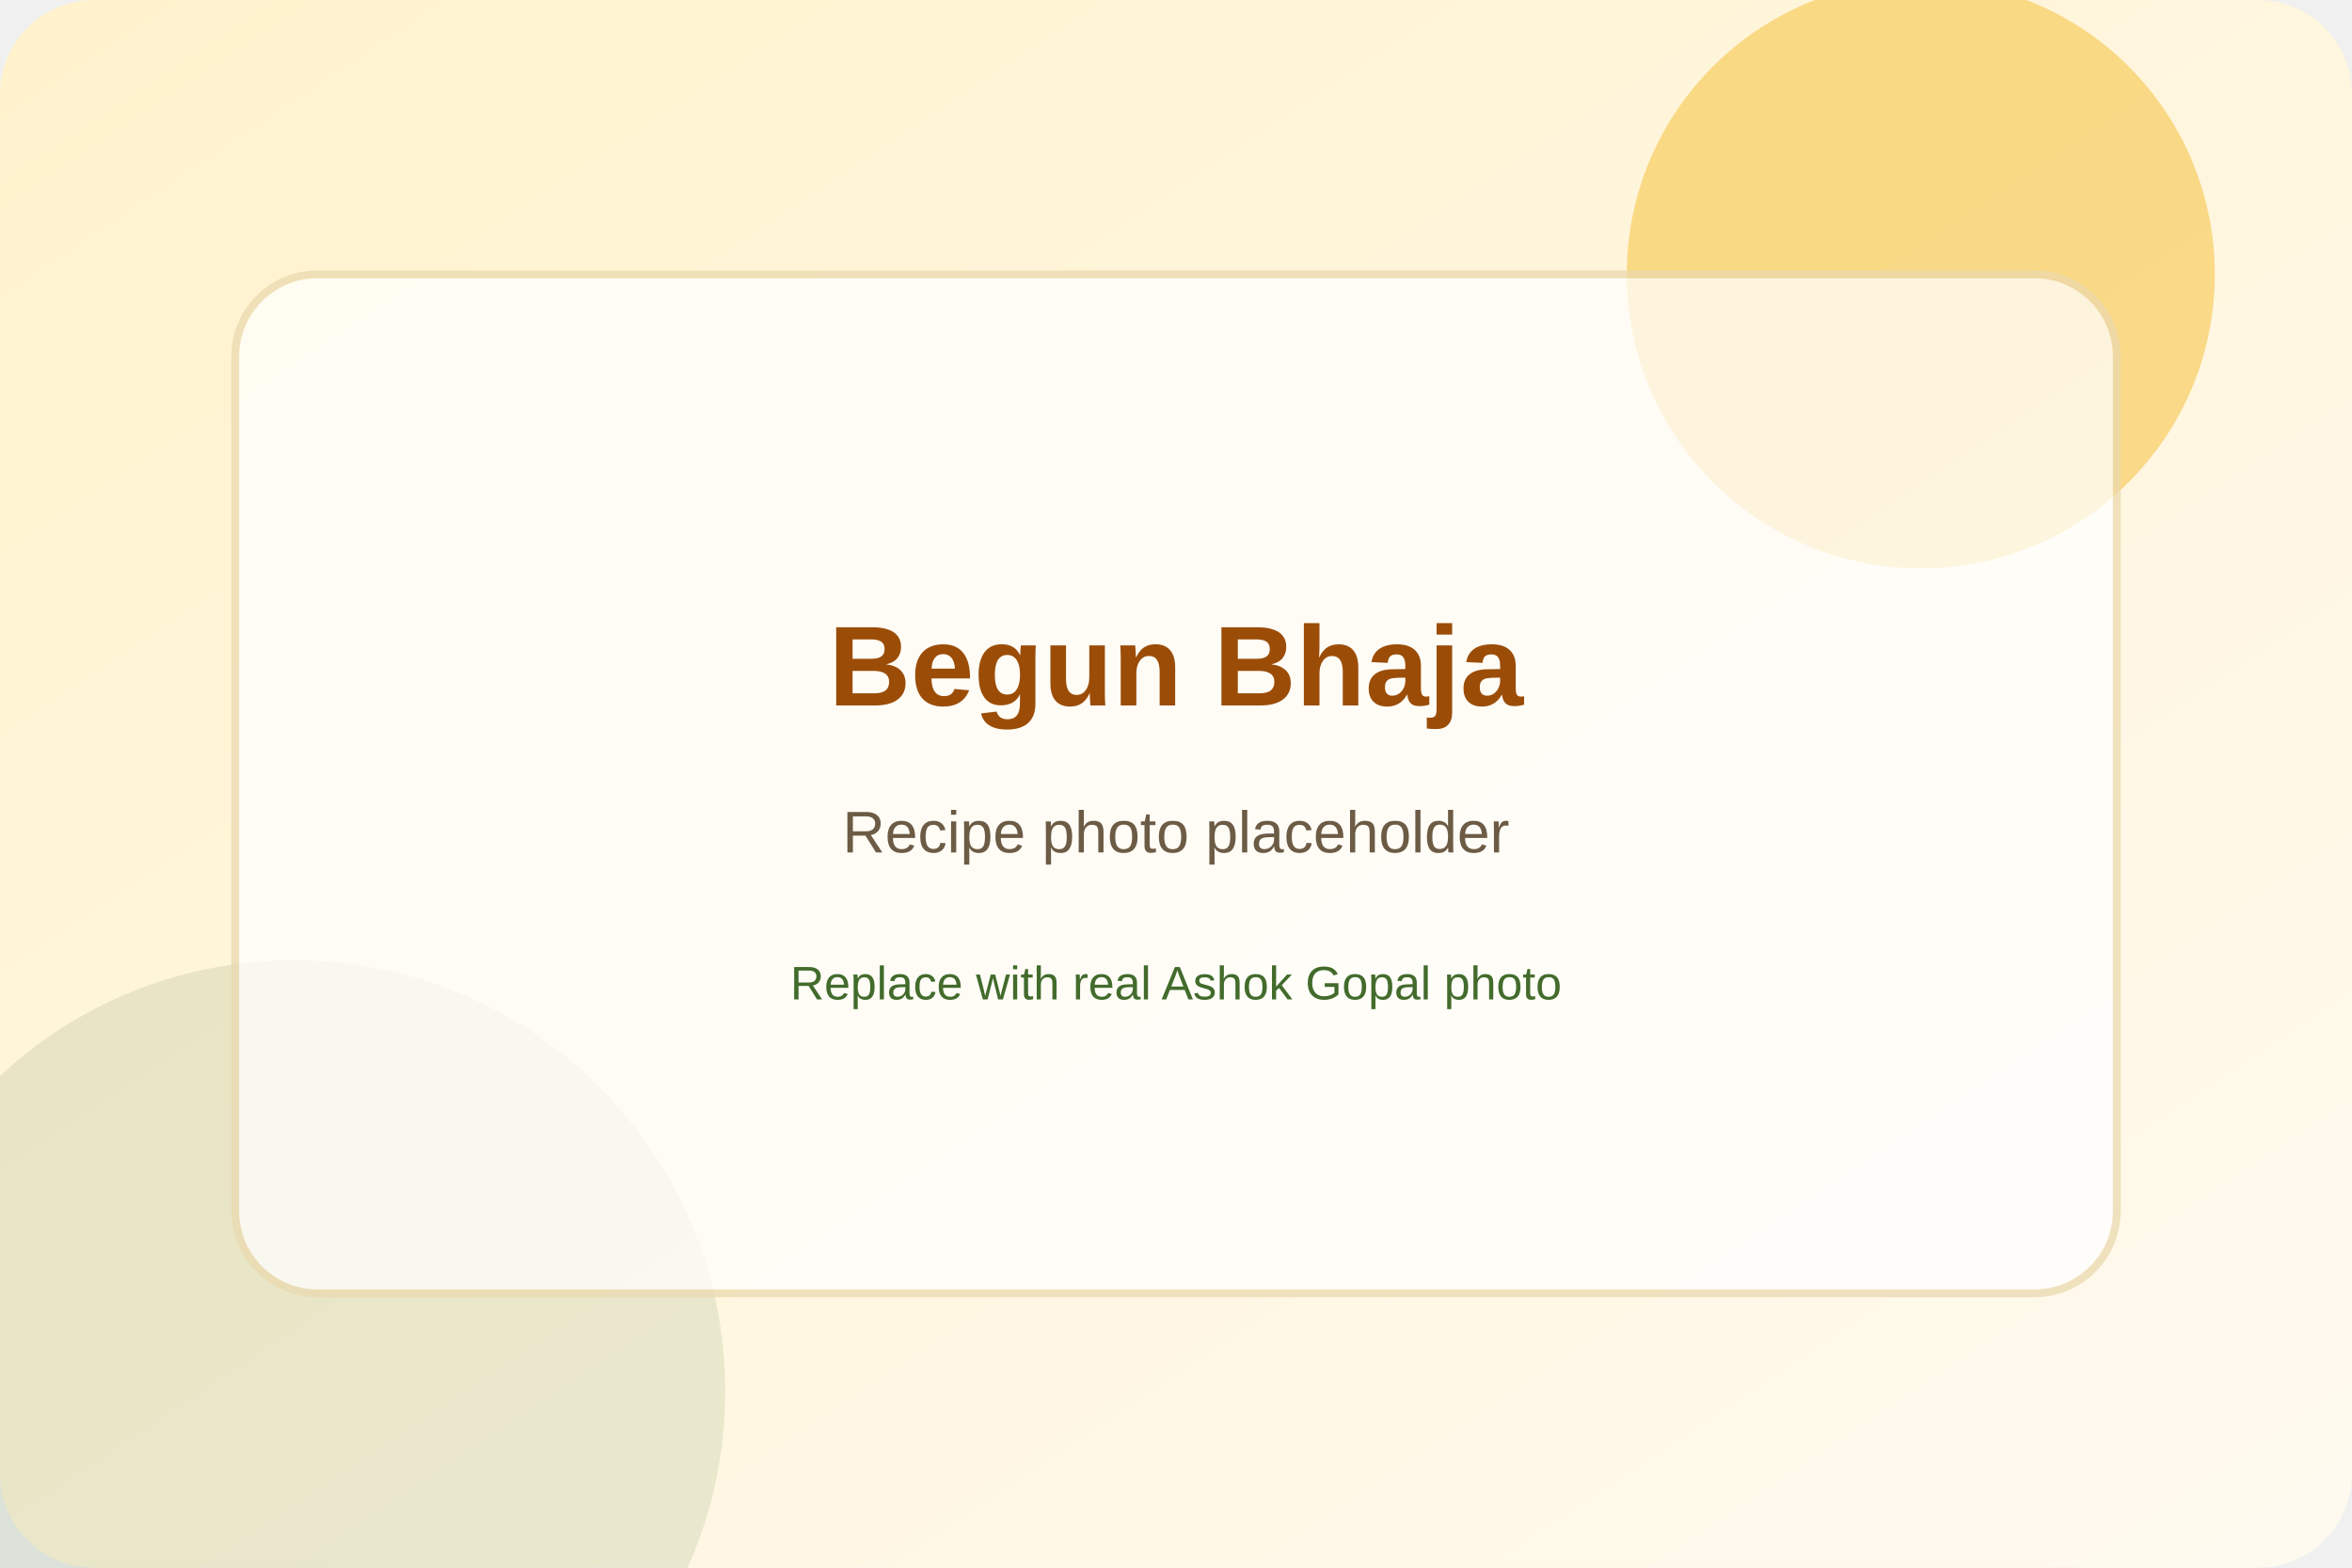
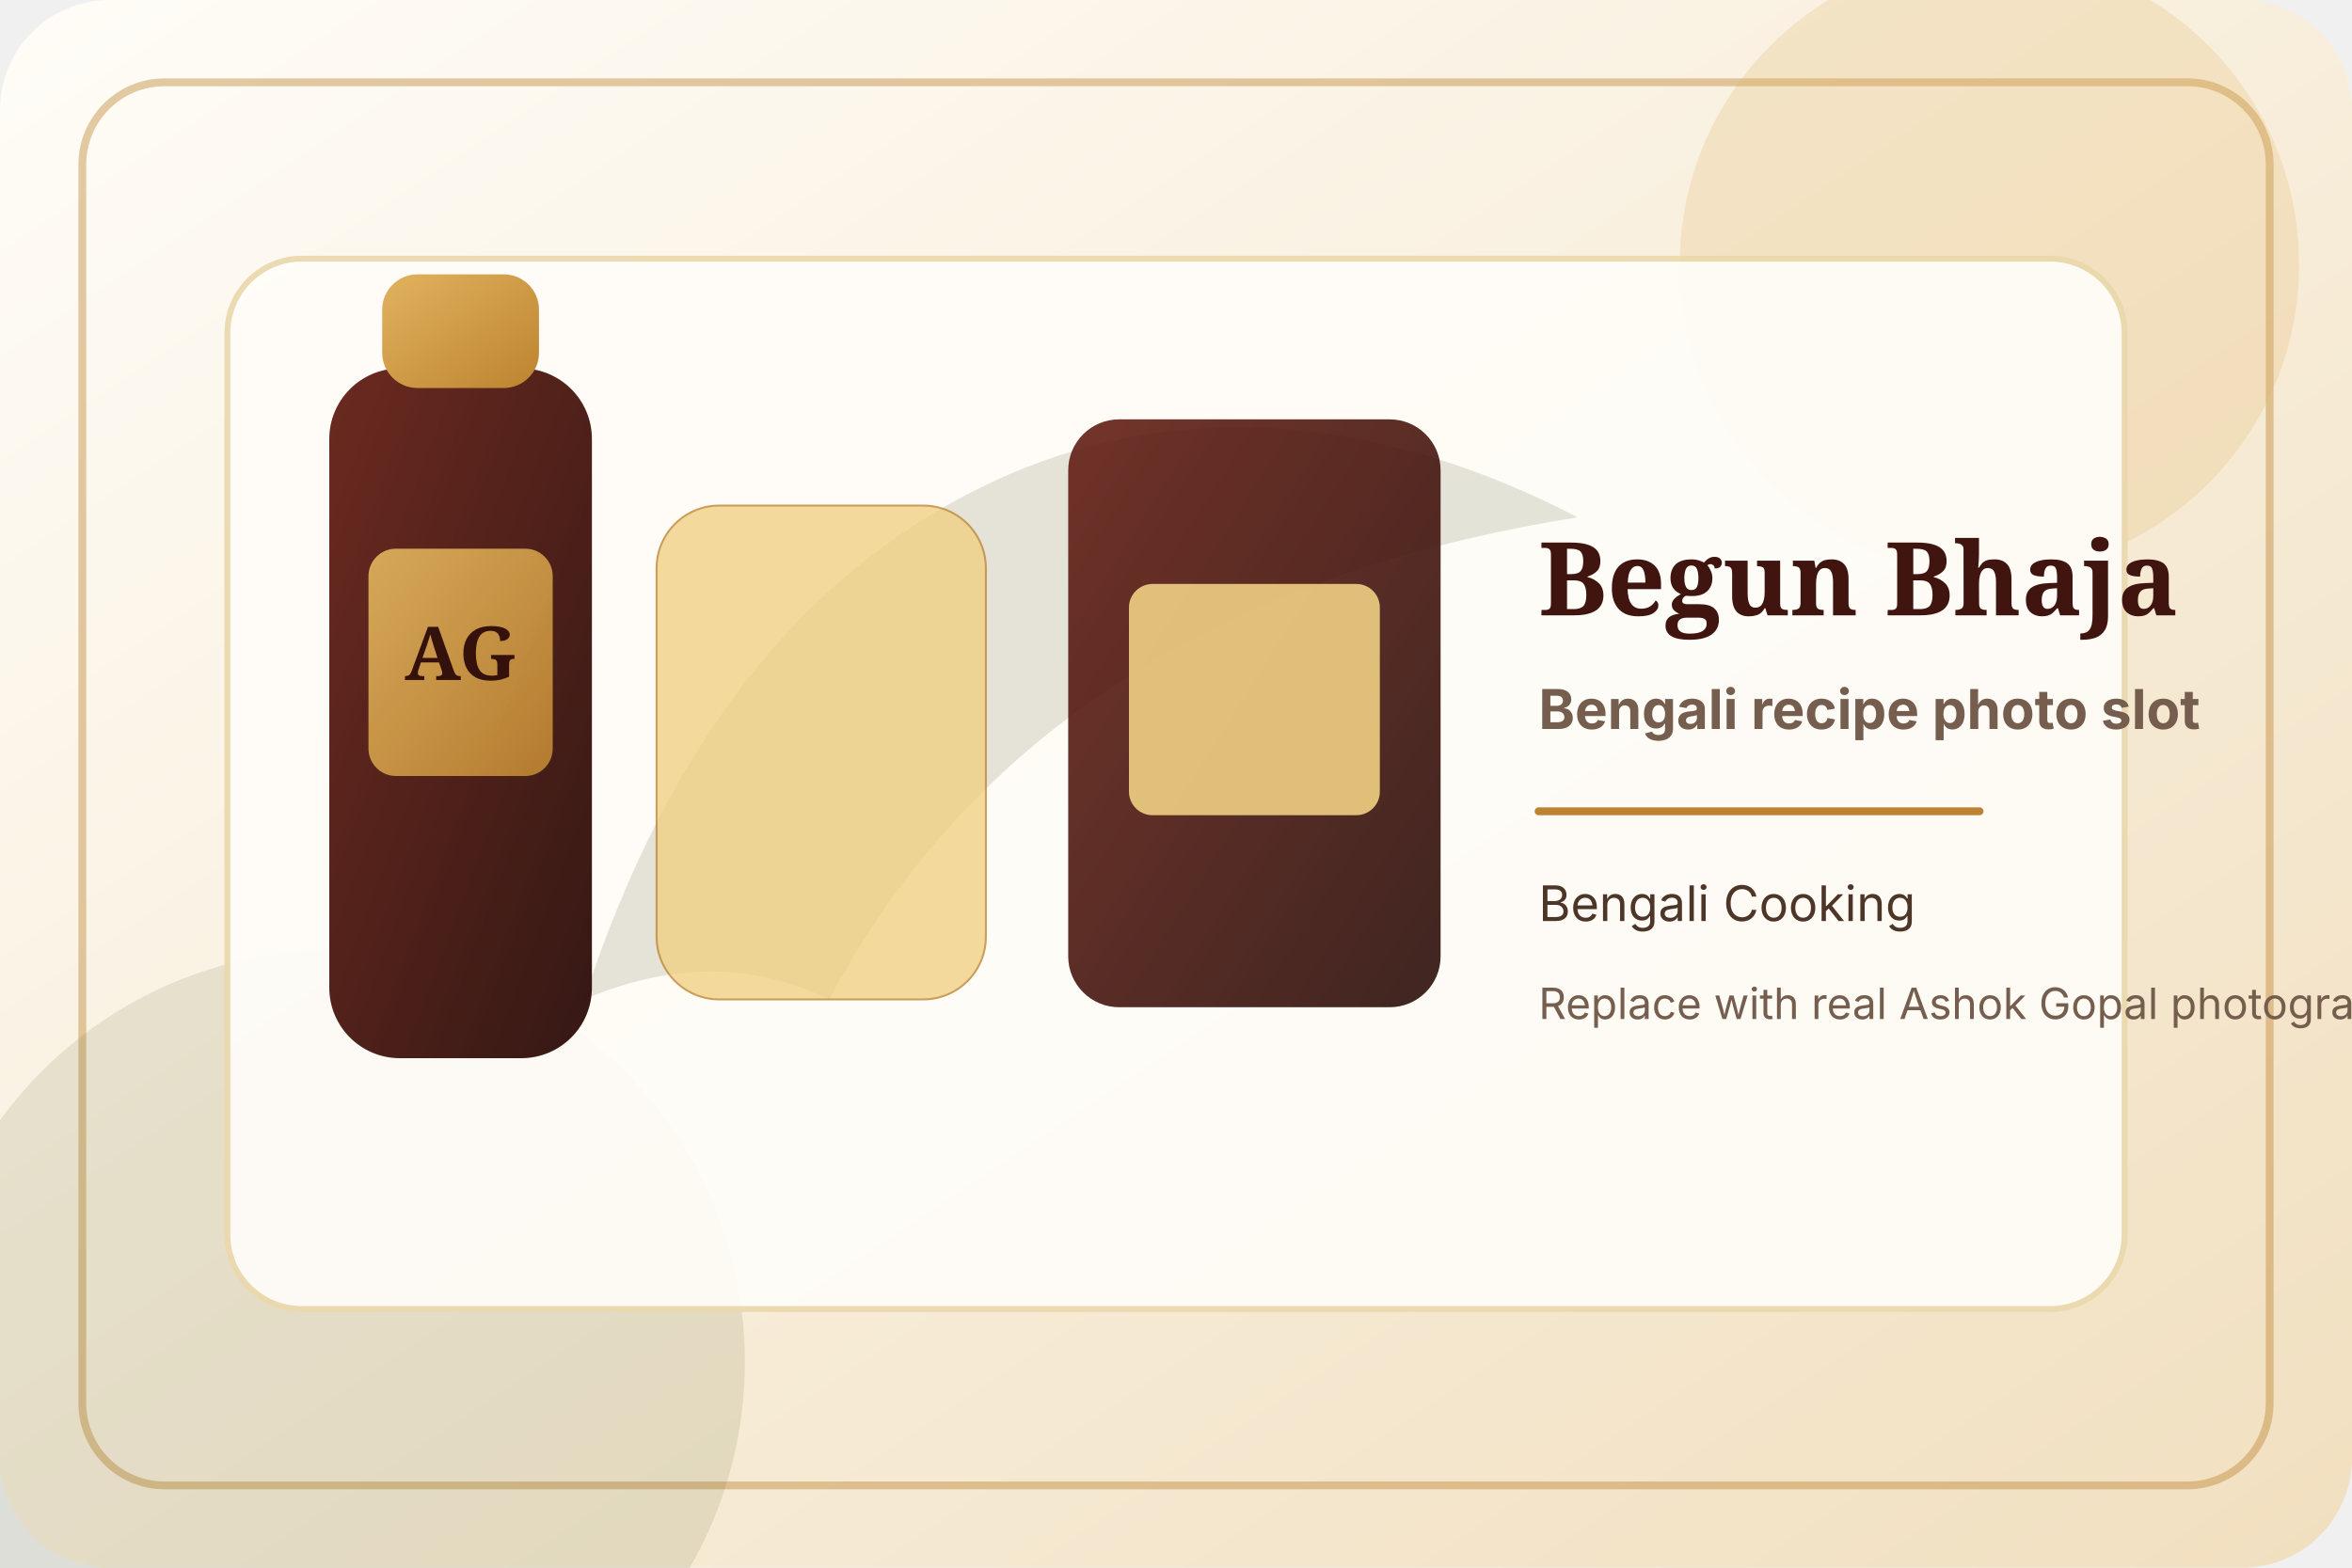
<svg xmlns="http://www.w3.org/2000/svg" viewBox="0 0 1200 800" role="img" aria-label="Begun Bhaja">
  <defs>
-     <linearGradient id="g" x1="0" x2="1" y1="0" y2="1">
-       <stop offset="0" stop-color="#fff2cc" />
-       <stop offset="1" stop-color="#fffaf0" />
+     <linearGradient id="paper" x1="0" y1="0" x2="1" y2="1">
+       <stop offset="0" stop-color="#fffdf8" />
+       <stop offset="1" stop-color="#f1dfbf" />
+     </linearGradient>
+     <linearGradient id="royal" x1="0" y1="0" x2="1" y2="1">
+       <stop offset="0" stop-color="#641f15" />
+       <stop offset="1" stop-color="#2b0d09" />
+     </linearGradient>
+     <linearGradient id="gold" x1="0" y1="0" x2="1" y2="1">
+       <stop offset="0" stop-color="#e1b35f" />
+       <stop offset="1" stop-color="#bd8330" />
    </linearGradient>
  </defs>
-   <rect width="1200" height="800" rx="48" fill="url(#g)" />
-   <circle cx="980" cy="140" r="150" fill="#f5b51b" opacity="0.45" />
-   <circle cx="150" cy="710" r="220" fill="#426b2c" opacity="0.12" />
-   <rect x="120" y="140" width="960" height="520" rx="42" fill="#ffffff" opacity="0.72" stroke="#ead8ad" stroke-width="4" />
-   <text x="600" y="360" text-anchor="middle" font-family="Arial, sans-serif" font-size="58" font-weight="800" fill="#9b4d08">Begun Bhaja</text>
-   <text x="600" y="435" text-anchor="middle" font-family="Arial, sans-serif" font-size="30" fill="#6c5b45">Recipe photo placeholder</text>
-   <text x="600" y="510" text-anchor="middle" font-family="Arial, sans-serif" font-size="24" fill="#426b2c">Replace with real Ashok Gopal photo</text>
+   <rect width="1200" height="800" rx="56" fill="url(#paper)" />
+   <rect x="42" y="42" width="1116" height="716" rx="42" fill="none" stroke="#bd8330" stroke-width="4" opacity=".42" />
+   <circle cx="1015" cy="135" r="158" fill="#e1b35f" opacity=".22" />
+   <circle cx="170" cy="695" r="210" fill="#596232" opacity=".13" />
+   <rect x="116" y="132" width="968" height="536" rx="38" fill="#fffdf8" stroke="#ead8ad" stroke-width="3" opacity=".92" />
+   <path d="M298 510c44-135 116-224 217-268 88-38 188-31 290 22-183 29-310 111-382 246-39-19-80-19-125 0Z" fill="#596232" opacity=".16" />
+   <rect x="168" y="188" width="134" height="352" rx="36" fill="url(#royal)" opacity=".95" />
+   <rect x="195" y="140" width="80" height="58" rx="18" fill="url(#gold)" />
+   <rect x="188" y="280" width="94" height="116" rx="14" fill="url(#gold)" opacity=".92" />
+   <text x="235" y="347" text-anchor="middle" font-family="Georgia, serif" font-size="38" font-weight="700" fill="#35110c">AG</text>
+   <rect x="335" y="258" width="168" height="252" rx="32" fill="#f0cf83" opacity=".78" stroke="#bd8330" />
+   <rect x="545" y="214" width="190" height="300" rx="26" fill="url(#royal)" opacity=".9" />
+   <rect x="576" y="298" width="128" height="118" rx="12" fill="#f0cf83" opacity=".9" />
+   <text x="785" y="314" font-family="Georgia, serif" font-size="52" font-weight="700" fill="#40150f">Begun Bhaja</text>
+   <text x="785" y="372" font-family="Inter, Arial, sans-serif" font-size="28" font-weight="700" fill="#765e4f">Bengali recipe photo slot</text>
+   <line x1="785" y1="414" x2="1010" y2="414" stroke="#bd8330" stroke-width="4" stroke-linecap="round" />
+   <text x="785" y="470" font-family="Inter, Arial, sans-serif" font-size="25" fill="#4d3527">Bengali Cooking</text>
+   <text x="785" y="520" font-family="Inter, Arial, sans-serif" font-size="22" fill="#765e4f">Replace with real Ashok Gopal photography</text>
</svg>
